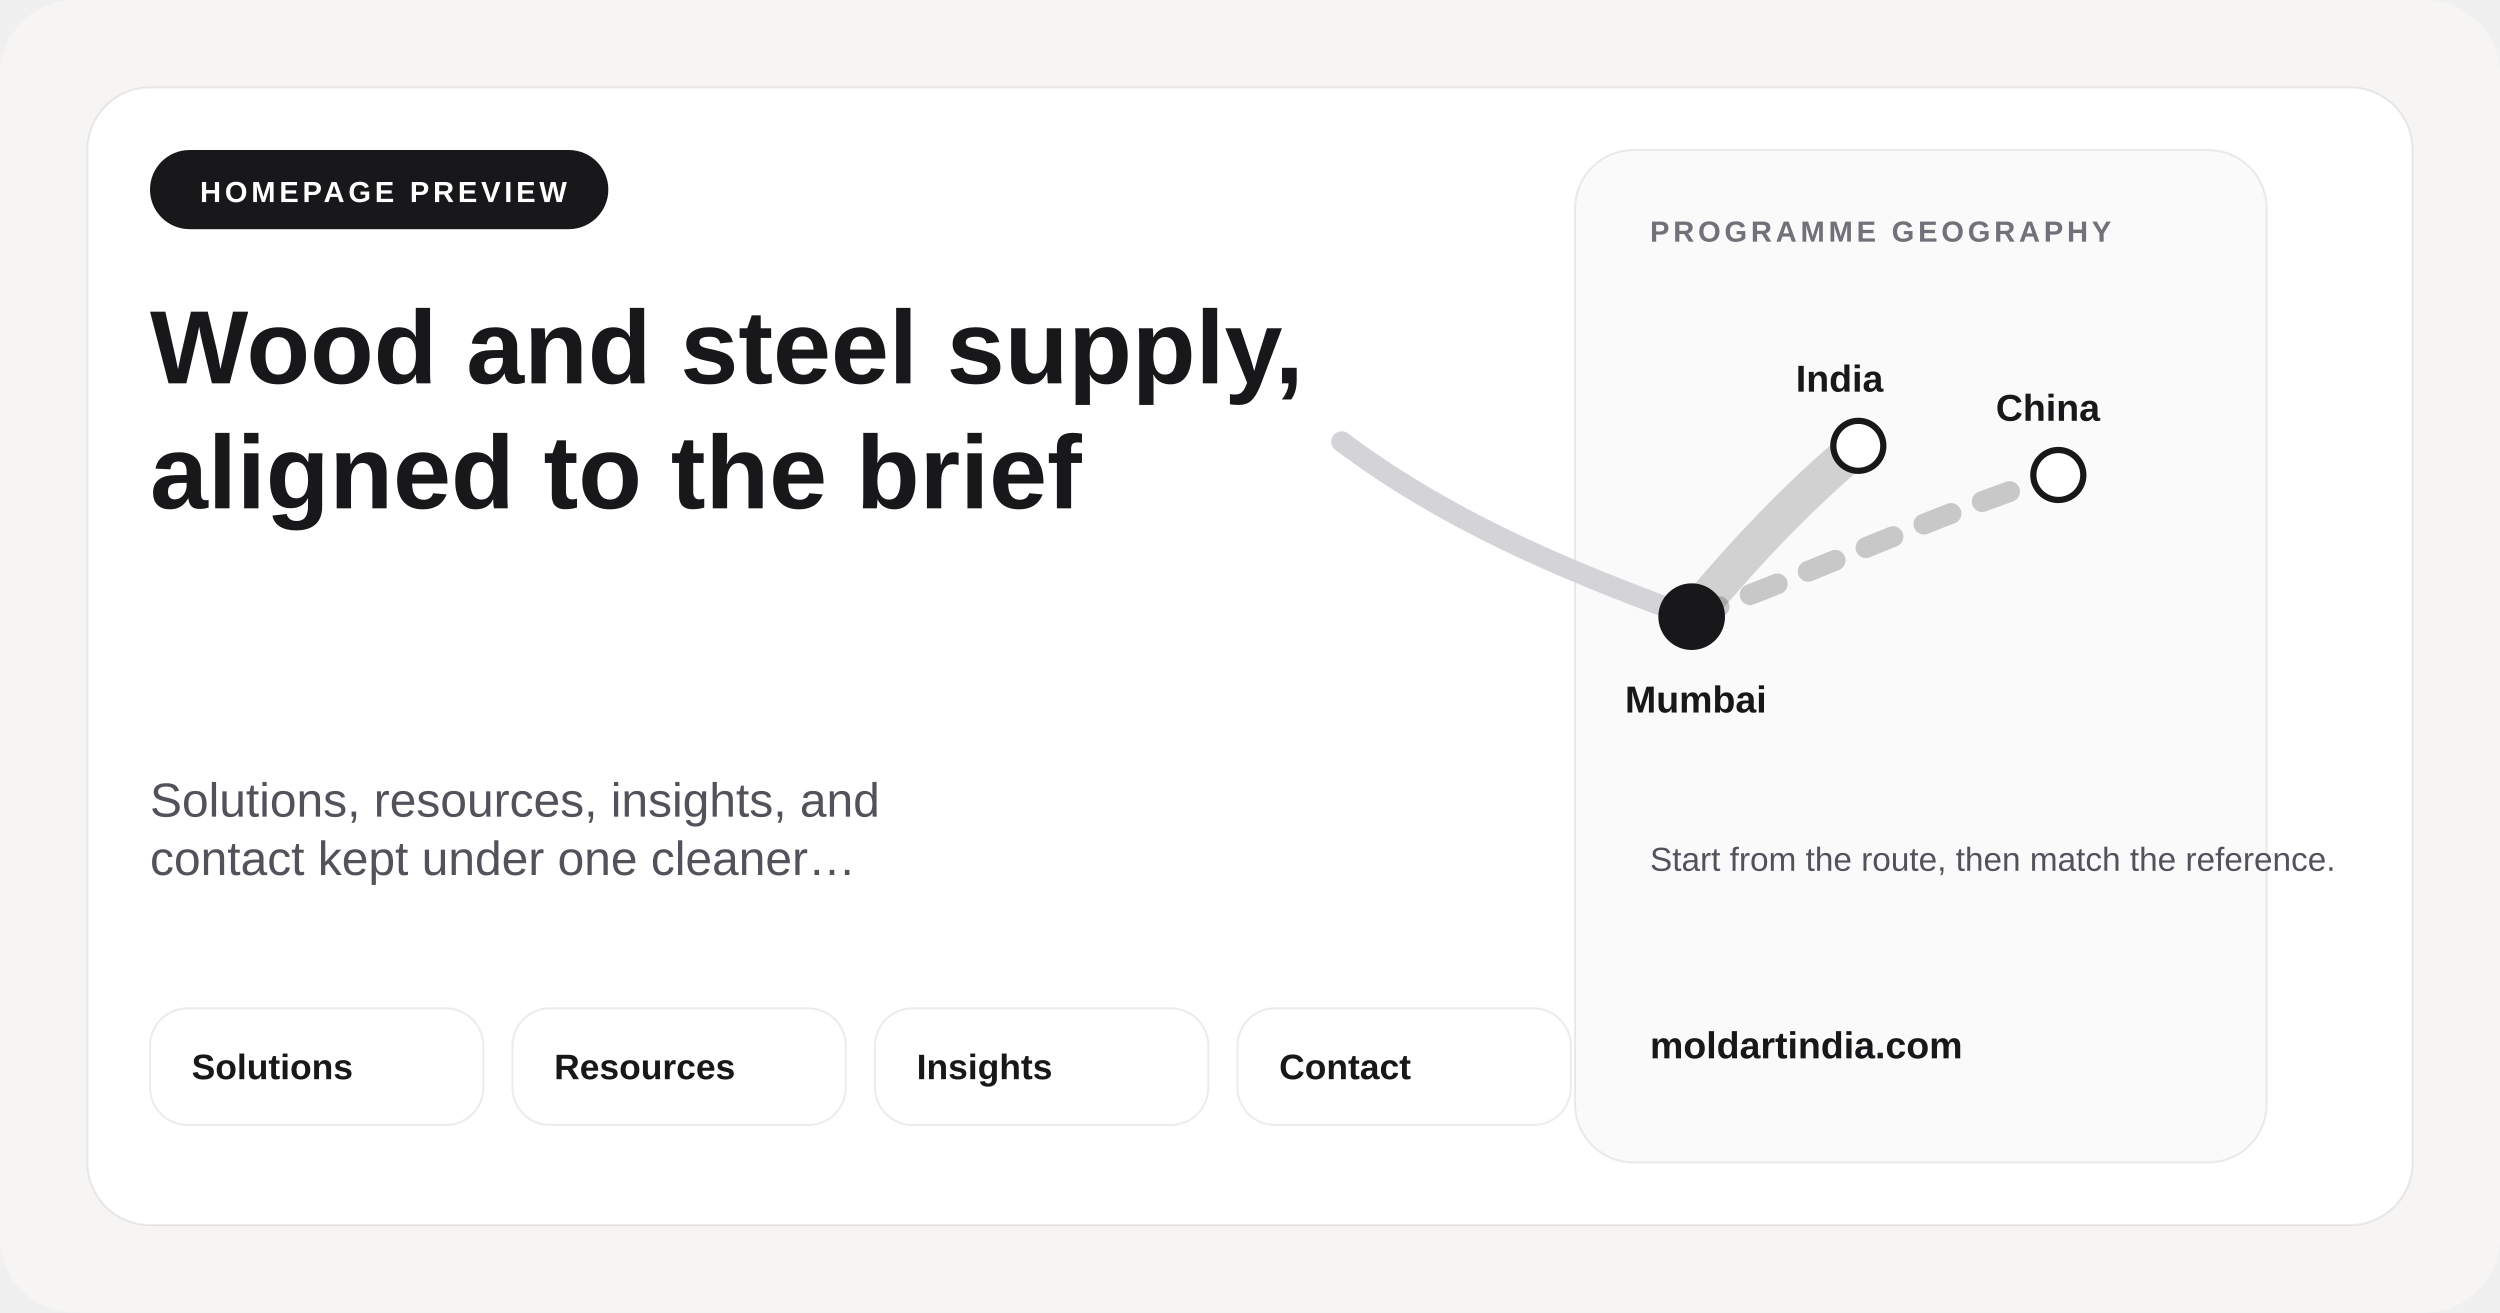
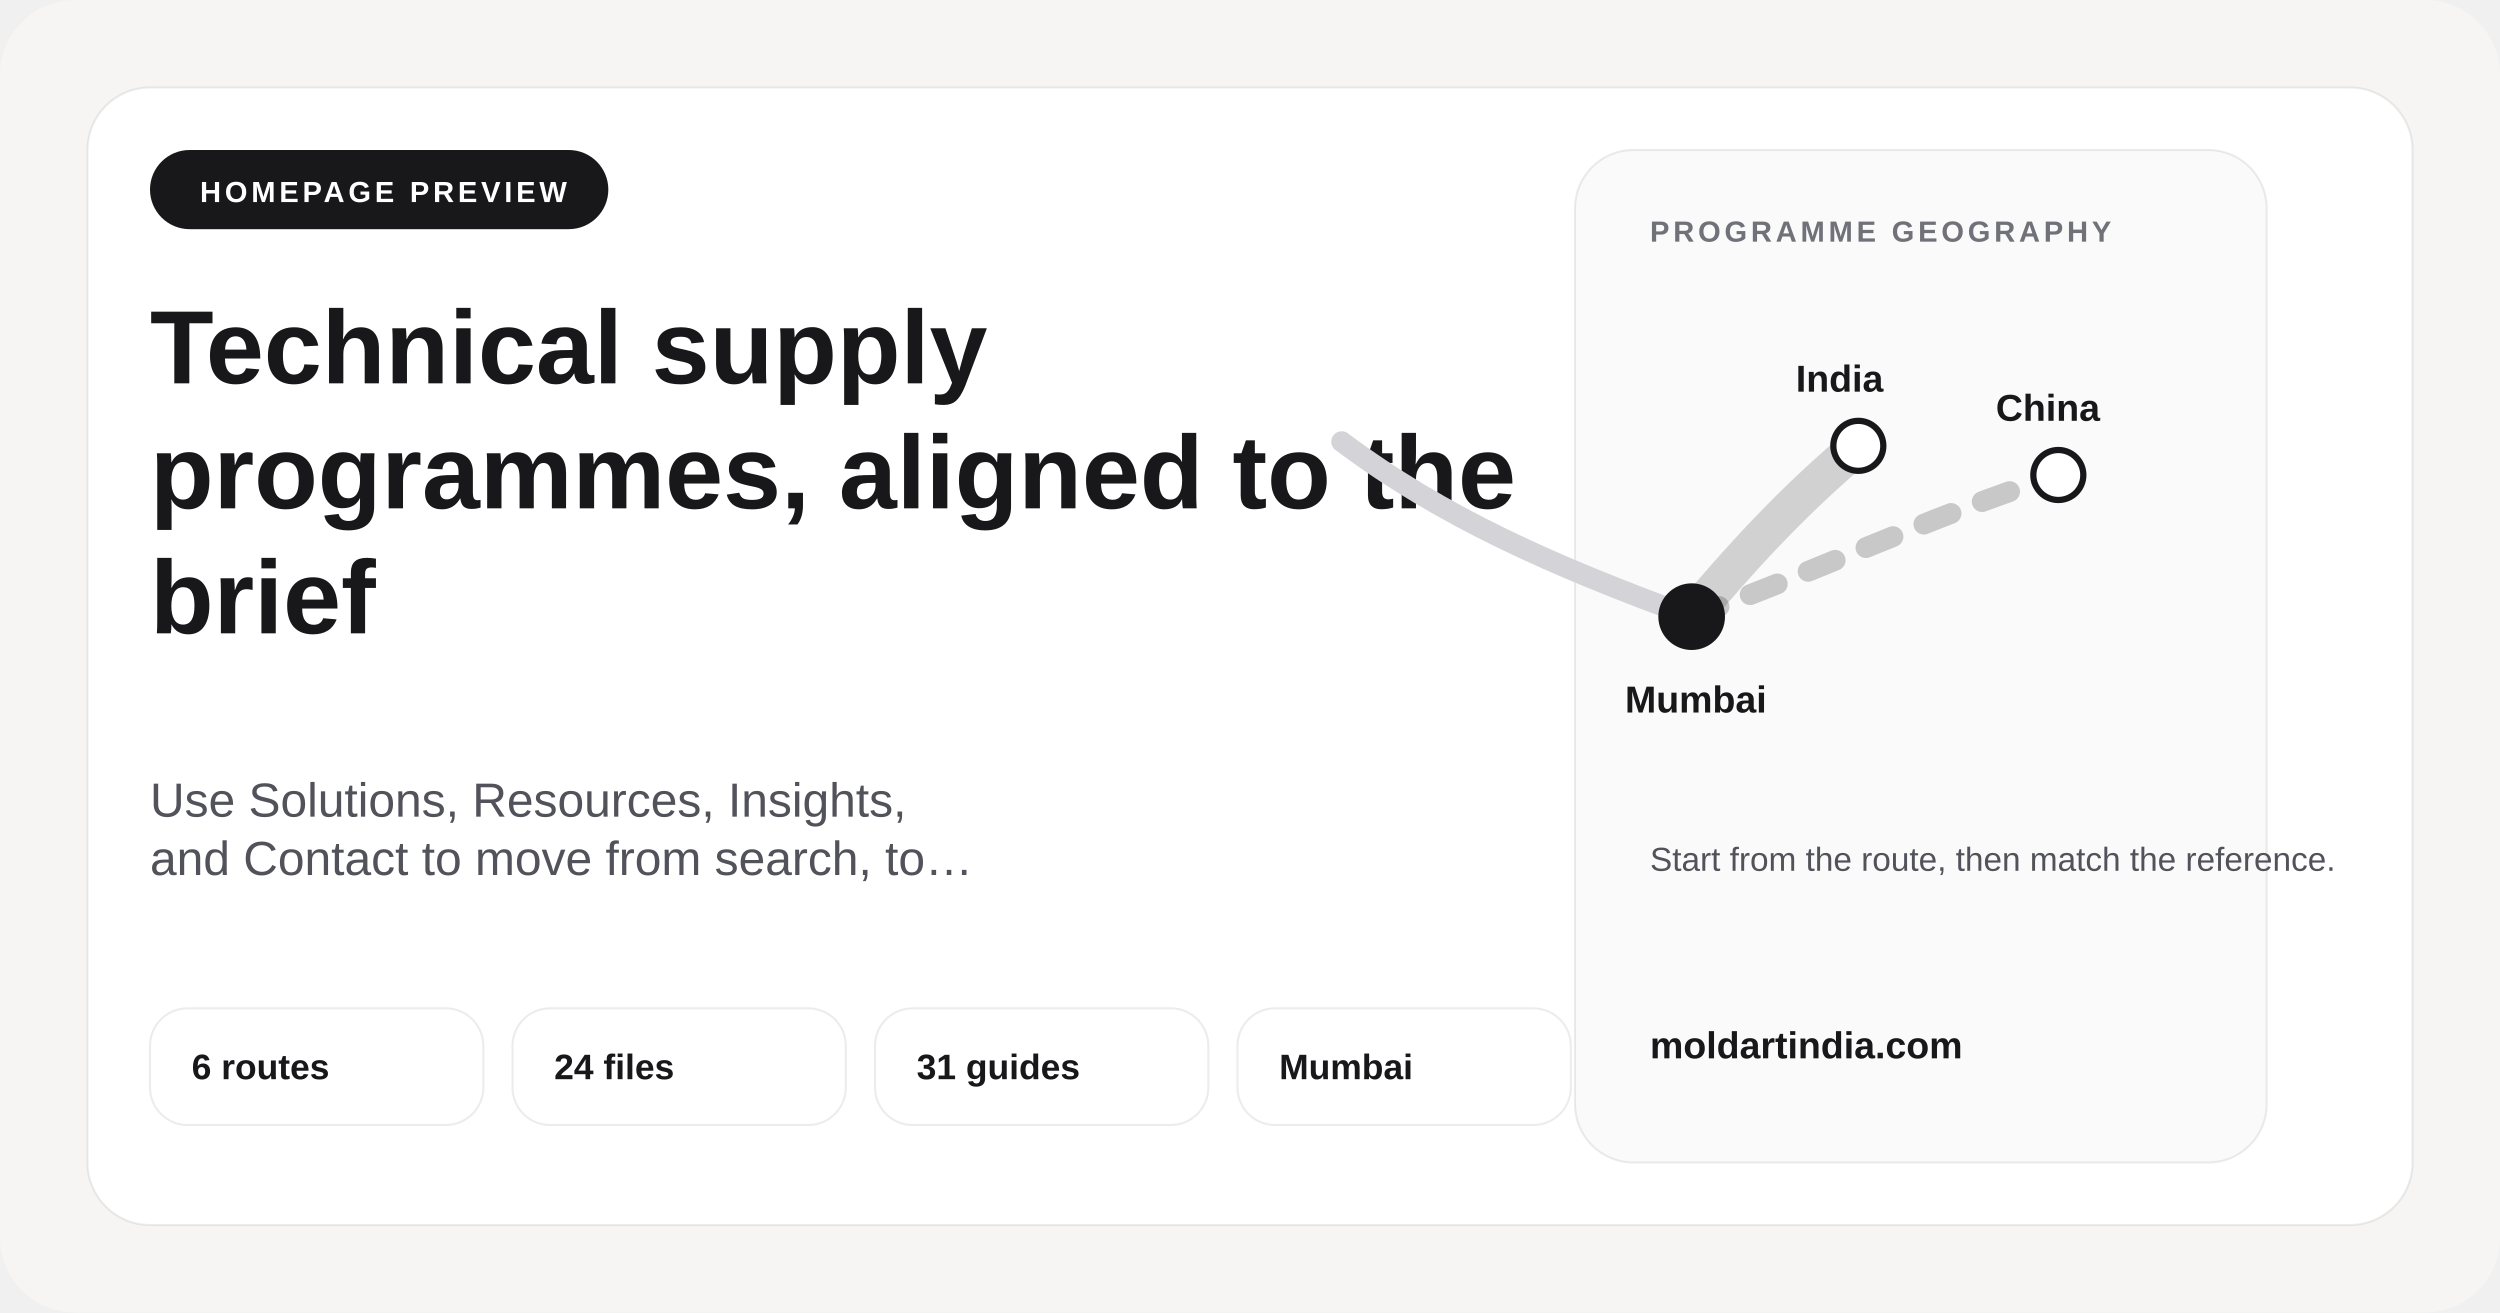
- <svg xmlns="http://www.w3.org/2000/svg" width="1200" height="630" viewBox="0 0 1200 630" role="img" aria-label="Wood and steel supply, aligned to the brief">
+ <svg xmlns="http://www.w3.org/2000/svg" width="1200" height="630" viewBox="0 0 1200 630" role="img" aria-label="Technical supply programmes, aligned to the brief">
  <rect width="1200" height="630" rx="36" fill="#f6f5f4" />
  <rect x="42" y="42" width="1116" height="546" rx="30" fill="#ffffff" stroke="rgba(24,24,27,0.08)" />
  <rect x="72" y="72" width="220" height="38" rx="19" fill="#18181b" />
  <text x="96" y="97" font-family="Arial, sans-serif" font-size="14" font-weight="700" fill="#ffffff" letter-spacing="1.8">HOMEPAGE PREVIEW</text>
-   <text x="72" y="184" font-family="Arial, sans-serif" font-size="50" font-weight="700" fill="#18181b">Wood and steel supply,</text>
-   <text x="72" y="244" font-family="Arial, sans-serif" font-size="50" font-weight="700" fill="#18181b">aligned to the brief</text>
-   <text x="72" y="392" font-family="Arial, sans-serif" font-size="23" fill="#52525b">Solutions, resources, insights, and</text>
-   <text x="72" y="420" font-family="Arial, sans-serif" font-size="23" fill="#52525b">contact kept under one cleaner…</text>
+   <text x="72" y="184" font-family="Arial, sans-serif" font-size="50" font-weight="700" fill="#18181b">Technical supply</text>
+   <text x="72" y="244" font-family="Arial, sans-serif" font-size="50" font-weight="700" fill="#18181b">programmes, aligned to the</text>
+   <text x="72" y="304" font-family="Arial, sans-serif" font-size="50" font-weight="700" fill="#18181b">brief</text>
+   <text x="72" y="392" font-family="Arial, sans-serif" font-size="23" fill="#52525b">Use Solutions, Resources, Insights,</text>
+   <text x="72" y="420" font-family="Arial, sans-serif" font-size="23" fill="#52525b">and Contact to move from search, to…</text>
  <rect x="72" y="484" width="160" height="56" rx="18" fill="#ffffff" stroke="rgba(24,24,27,0.08)" />
-   <text x="92" y="518" font-family="Arial, sans-serif" font-size="17" font-weight="700" fill="#18181b">Solutions</text>
+   <text x="92" y="518" font-family="Arial, sans-serif" font-size="17" font-weight="700" fill="#18181b">6 routes</text>
  <rect x="246" y="484" width="160" height="56" rx="18" fill="#ffffff" stroke="rgba(24,24,27,0.08)" />
-   <text x="266" y="518" font-family="Arial, sans-serif" font-size="17" font-weight="700" fill="#18181b">Resources</text>
+   <text x="266" y="518" font-family="Arial, sans-serif" font-size="17" font-weight="700" fill="#18181b">24 files</text>
  <rect x="420" y="484" width="160" height="56" rx="18" fill="#ffffff" stroke="rgba(24,24,27,0.08)" />
-   <text x="440" y="518" font-family="Arial, sans-serif" font-size="17" font-weight="700" fill="#18181b">Insights</text>
+   <text x="440" y="518" font-family="Arial, sans-serif" font-size="17" font-weight="700" fill="#18181b">31 guides</text>
  <rect x="594" y="484" width="160" height="56" rx="18" fill="#ffffff" stroke="rgba(24,24,27,0.08)" />
-   <text x="614" y="518" font-family="Arial, sans-serif" font-size="17" font-weight="700" fill="#18181b">Contact</text>
+   <text x="614" y="518" font-family="Arial, sans-serif" font-size="17" font-weight="700" fill="#18181b">Mumbai</text>
  <rect x="756" y="72" width="332" height="486" rx="28" fill="#fafafa" stroke="rgba(24,24,27,0.08)" />
  <text x="792" y="116" font-family="Arial, sans-serif" font-size="14" font-weight="700" fill="#71717a" letter-spacing="1.8">PROGRAMME GEOGRAPHY</text>
  <path d="M812 296C842 260 866 236 892 214" fill="none" stroke="#18181b" stroke-opacity="0.18" stroke-width="18" stroke-linecap="round" />
  <path d="M812 296C868 276 926 248 988 228" fill="none" stroke="#18181b" stroke-opacity="0.22" stroke-width="10" stroke-dasharray="14 16" stroke-linecap="round" />
  <path d="M812 296C746 272 692 248 644 212" fill="none" stroke="#d4d4d8" stroke-width="10" stroke-linecap="round" />
  <circle cx="812" cy="296" r="16" fill="#18181b" />
  <circle cx="892" cy="214" r="12" fill="#ffffff" stroke="#18181b" stroke-width="3" />
  <circle cx="988" cy="228" r="12" fill="#ffffff" stroke="#18181b" stroke-width="3" />
  <text x="780" y="342" font-family="Arial, sans-serif" font-size="18" font-weight="700" fill="#18181b">Mumbai</text>
  <text x="862" y="188" font-family="Arial, sans-serif" font-size="18" font-weight="700" fill="#18181b">India</text>
  <text x="958" y="202" font-family="Arial, sans-serif" font-size="18" font-weight="700" fill="#18181b">China</text>
  <text x="792" y="418" font-family="Arial, sans-serif" font-size="16" fill="#52525b">Start from the route, then match the reference.</text>
  <text x="792" y="508" font-family="Arial, sans-serif" font-size="18" font-weight="700" fill="#18181b">moldartindia.com</text>
</svg>
